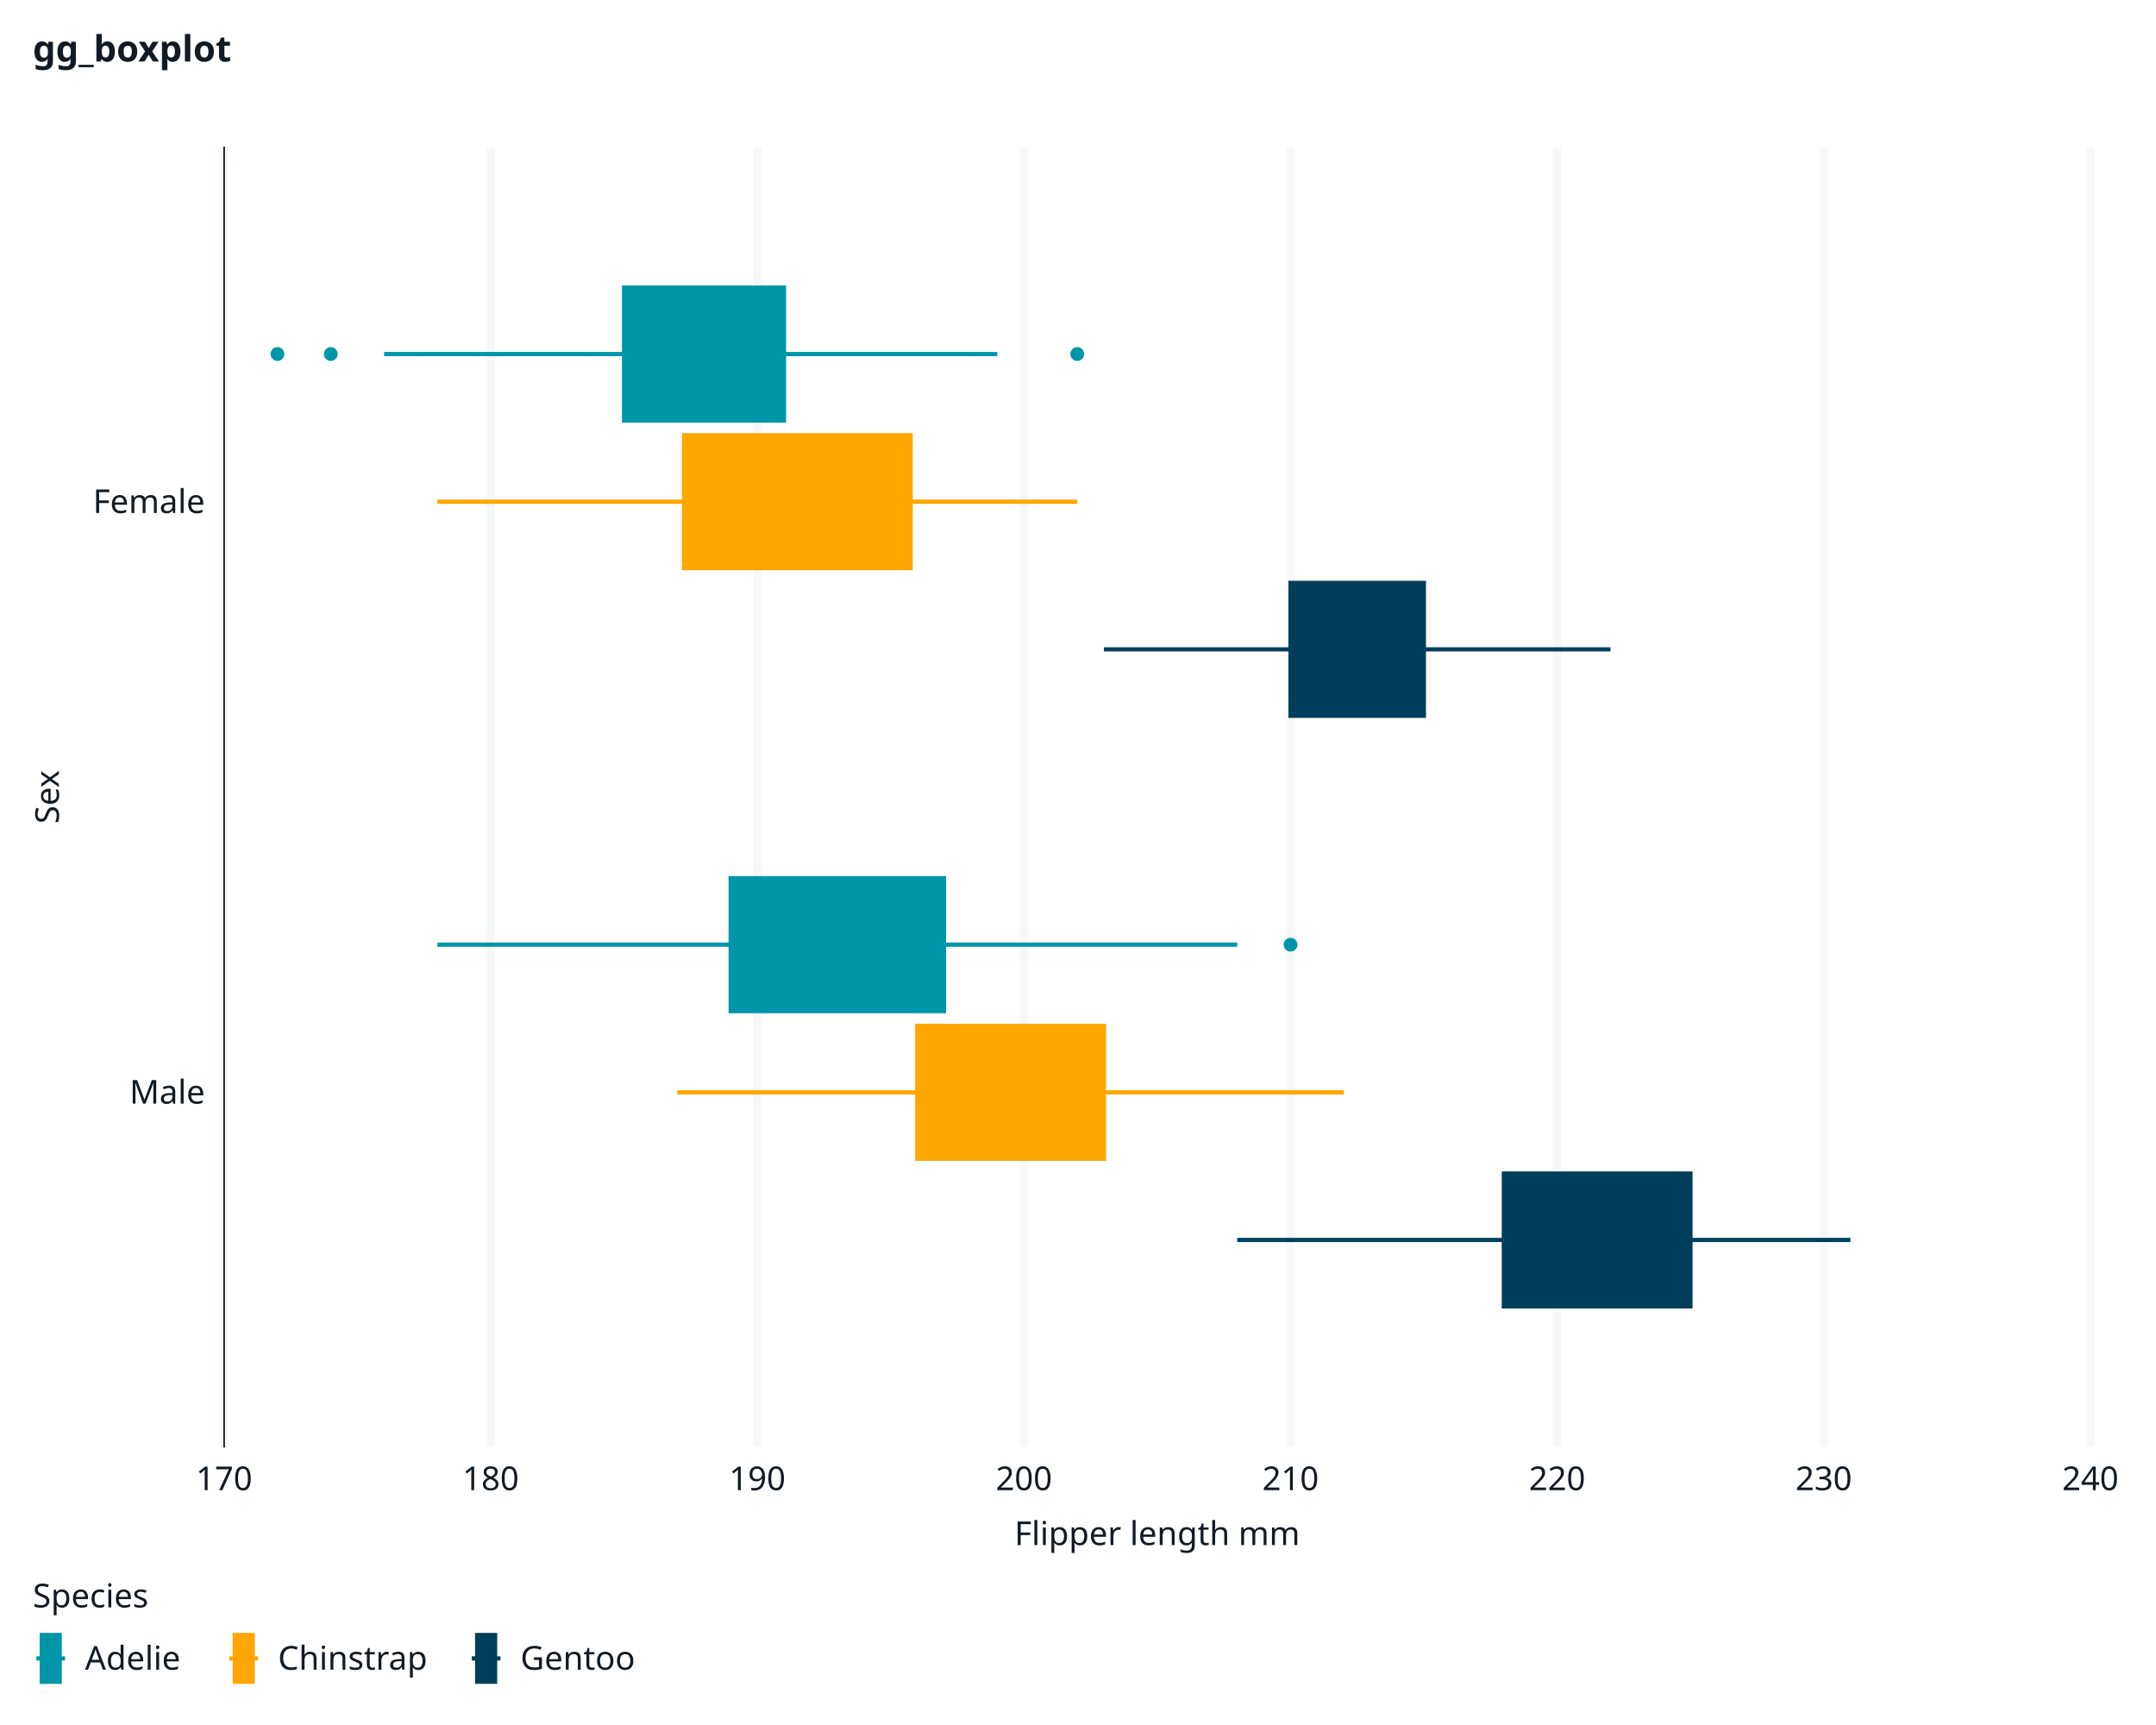
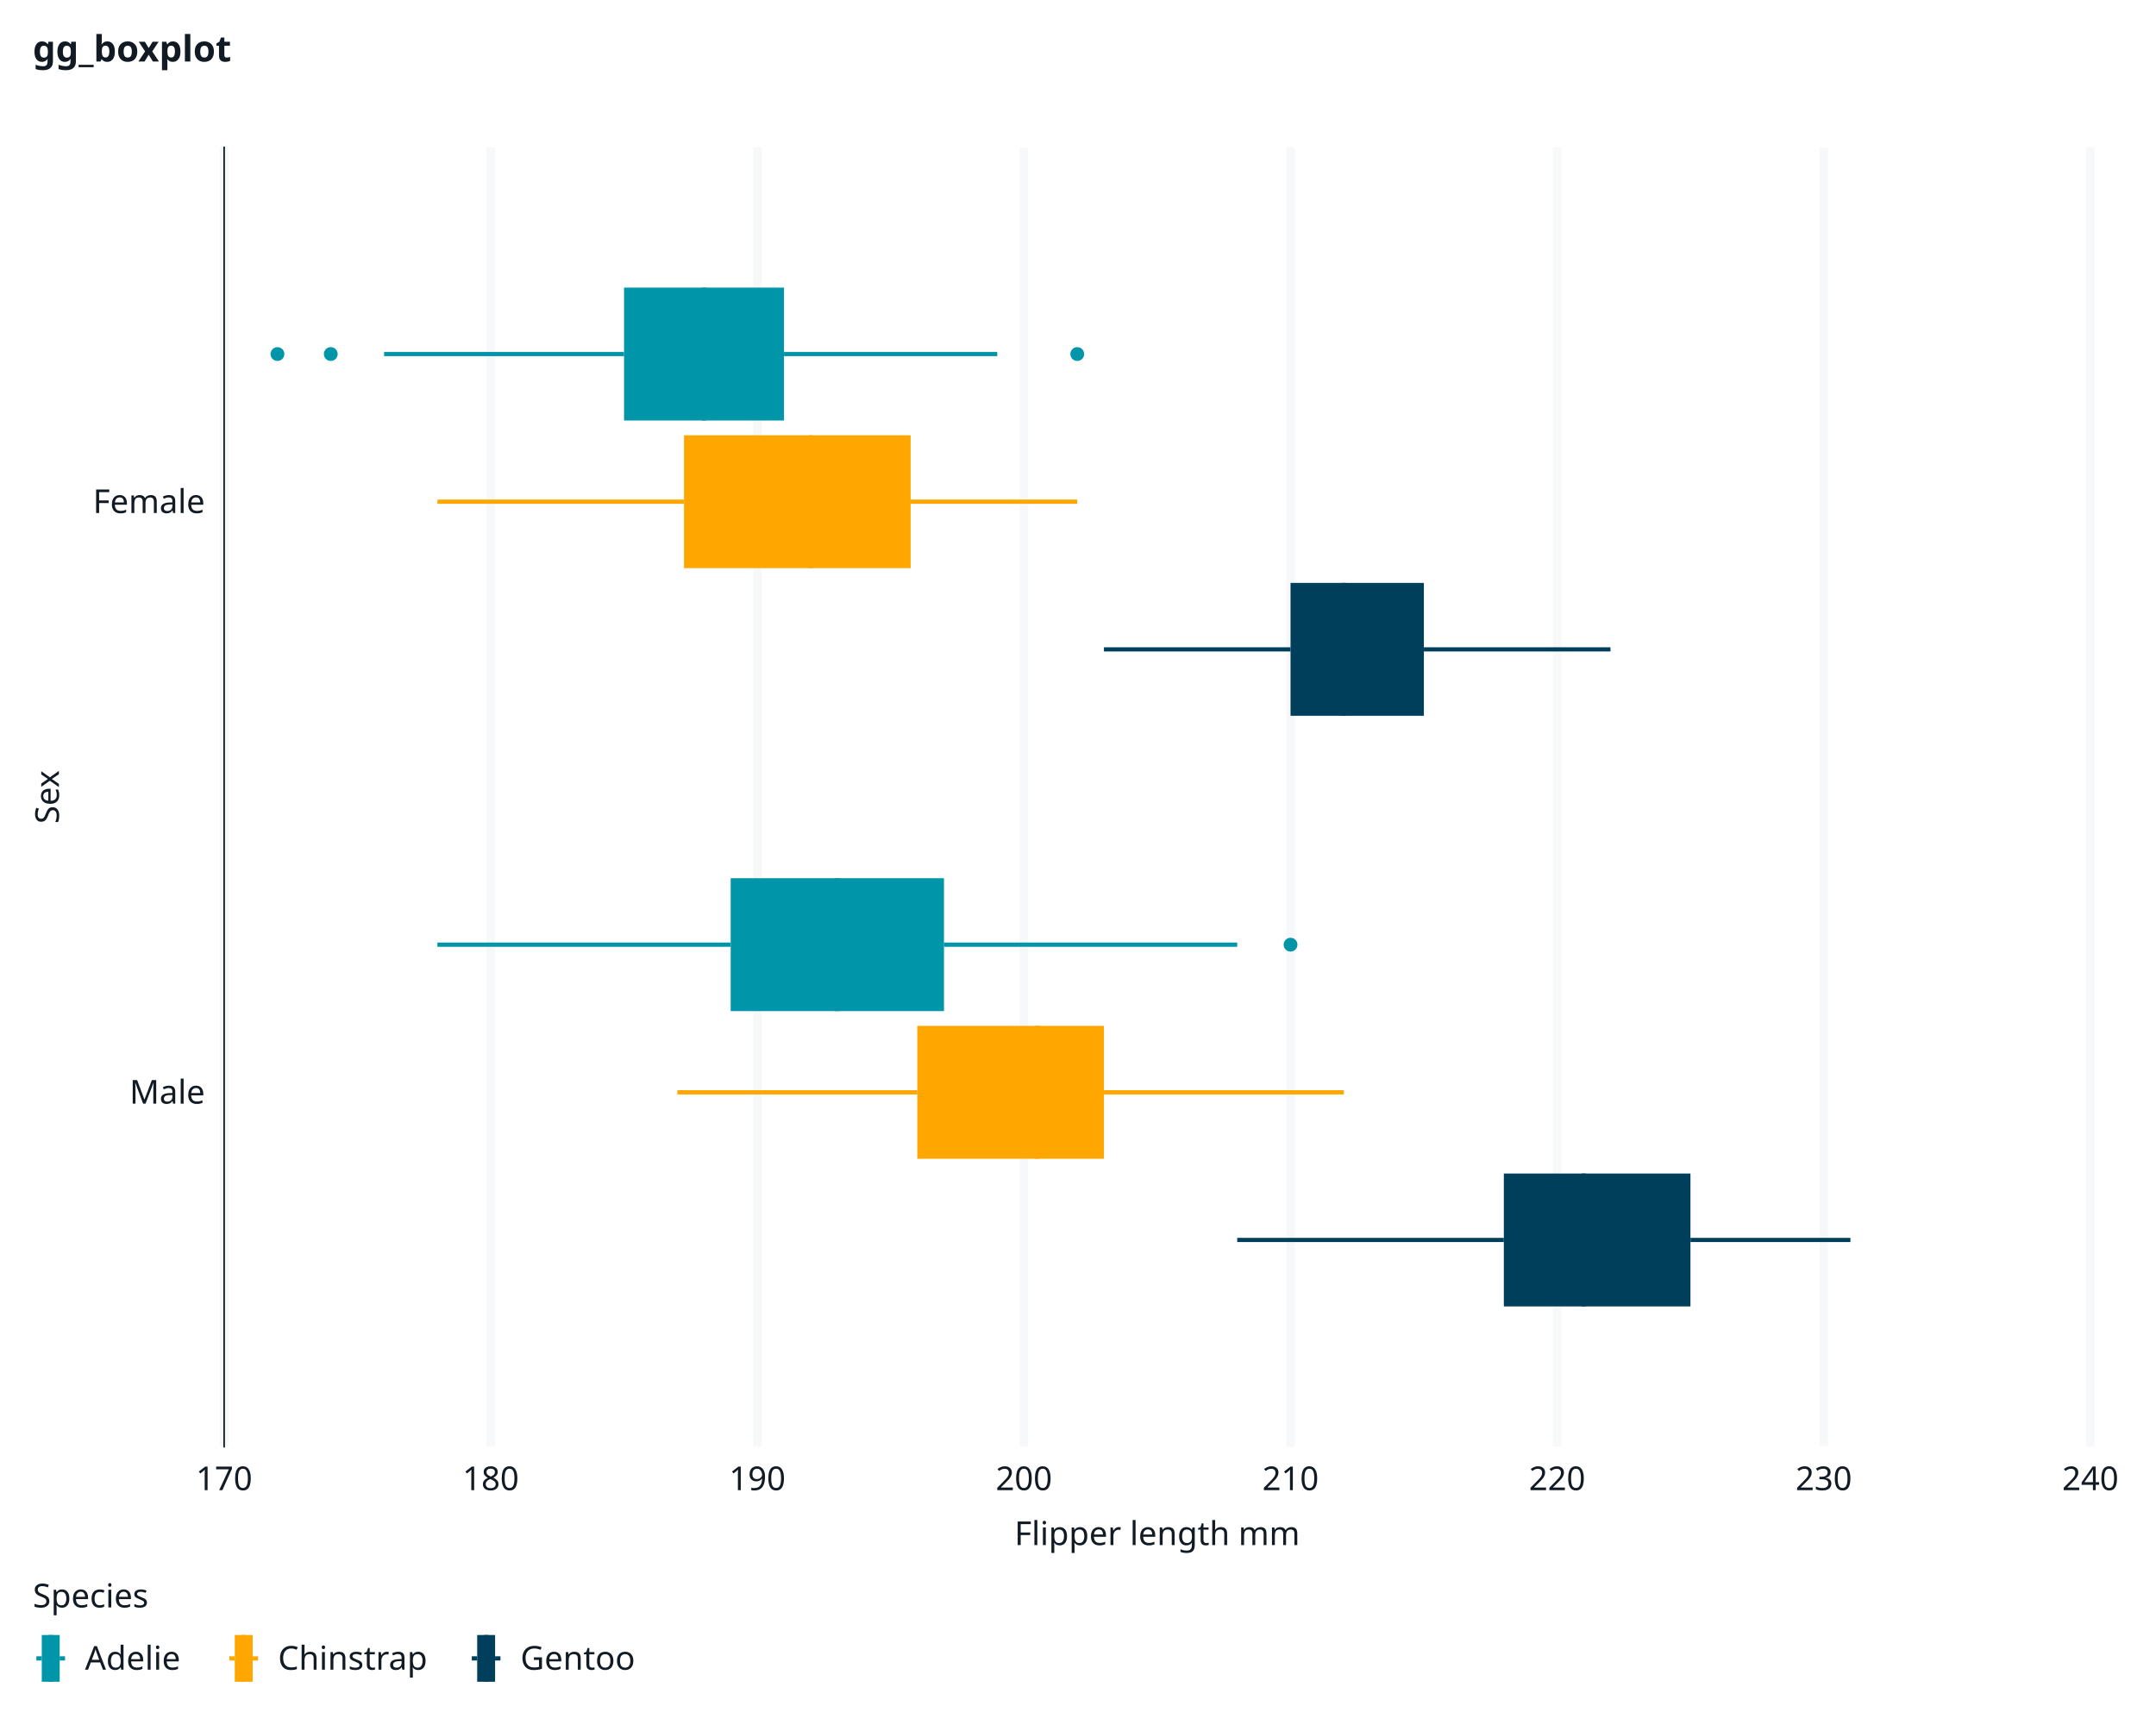
<svg xmlns="http://www.w3.org/2000/svg" class="svglite" data-engine-version="2.0" width="720.00pt" height="576.00pt" viewBox="0 0 720.00 576.00">
  <defs>
    <style type="text/css">
    .svglite line, .svglite polyline, .svglite polygon, .svglite path, .svglite rect, .svglite circle {
      fill: none;
      stroke: #000000;
      stroke-linecap: round;
      stroke-linejoin: round;
      stroke-miterlimit: 10.00;
    }
  </style>
  </defs>
  <rect width="100%" height="100%" style="stroke: none; fill: #FFFFFF;" />
  <defs>
    <clipPath id="cpMC4wMHw3MjAuMDB8MC4wMHw1NzYuMDA=">
      <rect x="0.00" y="0.00" width="720.00" height="576.00" />
    </clipPath>
  </defs>
  <g clip-path="url(#cpMC4wMHw3MjAuMDB8MC4wMHw1NzYuMDA=)">
    <rect x="0" y="0.00" width="720.00" height="576.00" style="stroke-width: 1.07; stroke: #FFFFFF; fill: #FFFFFF;" />
    <rect x="74.85" y="49.20" width="623.24" height="433.87" style="stroke-width: 1.07; stroke: #FFFFFF; fill: #FFFFFF;" />
    <polyline points="74.85,364.74 698.08,364.74 " style="stroke-width: 2.84; stroke: none; stroke-linecap: butt;" />
    <polyline points="74.85,167.52 698.08,167.52 " style="stroke-width: 2.84; stroke: none; stroke-linecap: butt;" />
    <polyline points="74.85,483.07 74.85,49.20 " style="stroke-width: 2.84; stroke: #F6F8FA; stroke-linecap: butt;" />
    <polyline points="163.88,483.07 163.88,49.20 " style="stroke-width: 2.84; stroke: #F6F8FA; stroke-linecap: butt;" />
    <polyline points="252.91,483.07 252.91,49.20 " style="stroke-width: 2.84; stroke: #F6F8FA; stroke-linecap: butt;" />
    <polyline points="341.95,483.07 341.95,49.20 " style="stroke-width: 2.84; stroke: #F6F8FA; stroke-linecap: butt;" />
    <polyline points="430.98,483.07 430.98,49.20 " style="stroke-width: 2.84; stroke: #F6F8FA; stroke-linecap: butt;" />
    <polyline points="520.02,483.07 520.02,49.20 " style="stroke-width: 2.84; stroke: #F6F8FA; stroke-linecap: butt;" />
    <polyline points="609.05,483.07 609.05,49.20 " style="stroke-width: 2.84; stroke: #F6F8FA; stroke-linecap: butt;" />
    <polyline points="698.08,483.07 698.08,49.20 " style="stroke-width: 2.84; stroke: #F6F8FA; stroke-linecap: butt;" />
    <line x1="564.53" y1="414.04" x2="617.95" y2="414.04" style="stroke-width: 1.41; stroke: #003F5C; stroke-linecap: butt;" />
    <line x1="502.21" y1="414.04" x2="413.17" y2="414.04" style="stroke-width: 1.41; stroke: #003F5C; stroke-linecap: butt;" />
-     <polygon points="564.53,436.23 502.21,436.23 502.21,391.86 564.53,391.86 564.53,436.23 " style="stroke-width: 1.41; stroke: #003F5C; stroke-linecap: butt; stroke-linejoin: miter; fill: #003F5C;" />
-     <line x1="528.92" y1="436.23" x2="528.92" y2="391.86" style="stroke-width: 2.82; stroke: #003F5C; stroke-linecap: butt; stroke-linejoin: miter;" />
+     <polygon points="564.53,436.23 502.21,436.23 502.21,391.86 564.53,391.86 564.53,436.23 " style="stroke-width: 0.00; stroke: #003F5C; stroke-linecap: butt; stroke-linejoin: miter; fill: #003F5C;" />
+     <line x1="528.92" y1="436.23" x2="528.92" y2="391.86" style="stroke-width: 1.41; stroke: #003F5C; stroke-linecap: butt; stroke-linejoin: miter;" />
    <line x1="368.66" y1="364.74" x2="448.79" y2="364.74" style="stroke-width: 1.41; stroke: #FFA600; stroke-linecap: butt;" />
    <line x1="306.33" y1="364.74" x2="226.20" y2="364.74" style="stroke-width: 1.41; stroke: #FFA600; stroke-linecap: butt;" />
-     <polygon points="368.66,386.93 306.33,386.93 306.33,342.55 368.66,342.55 368.66,386.93 " style="stroke-width: 1.41; stroke: #FFA600; stroke-linecap: butt; stroke-linejoin: miter; fill: #FFA600;" />
-     <line x1="346.40" y1="386.93" x2="346.40" y2="342.55" style="stroke-width: 2.82; stroke: #FFA600; stroke-linecap: butt; stroke-linejoin: miter;" />
+     <polygon points="368.66,386.93 306.33,386.93 306.33,342.55 368.66,342.55 368.66,386.93 " style="stroke-width: 0.00; stroke: #FFA600; stroke-linecap: butt; stroke-linejoin: miter; fill: #FFA600;" />
+     <line x1="346.40" y1="386.93" x2="346.40" y2="342.55" style="stroke-width: 1.41; stroke: #FFA600; stroke-linecap: butt; stroke-linejoin: miter;" />
    <circle cx="430.98" cy="315.44" r="1.95" style="stroke-width: 0.71; stroke: #0095A8; fill: #0095A8;" />
    <line x1="315.24" y1="315.44" x2="413.17" y2="315.44" style="stroke-width: 1.41; stroke: #0095A8; stroke-linecap: butt;" />
    <line x1="244.01" y1="315.44" x2="146.07" y2="315.44" style="stroke-width: 1.41; stroke: #0095A8; stroke-linecap: butt;" />
-     <polygon points="315.24,337.62 244.01,337.62 244.01,293.25 315.24,293.25 315.24,337.62 " style="stroke-width: 1.41; stroke: #0095A8; stroke-linecap: butt; stroke-linejoin: miter; fill: #0095A8;" />
-     <line x1="279.62" y1="337.62" x2="279.62" y2="293.25" style="stroke-width: 2.82; stroke: #0095A8; stroke-linecap: butt; stroke-linejoin: miter;" />
+     <polygon points="315.24,337.62 244.01,337.62 244.01,293.25 315.24,293.25 315.24,337.62 " style="stroke-width: 0.00; stroke: #0095A8; stroke-linecap: butt; stroke-linejoin: miter; fill: #0095A8;" />
+     <line x1="279.62" y1="337.62" x2="279.62" y2="293.25" style="stroke-width: 1.41; stroke: #0095A8; stroke-linecap: butt; stroke-linejoin: miter;" />
    <line x1="475.50" y1="216.83" x2="537.82" y2="216.83" style="stroke-width: 1.41; stroke: #003F5C; stroke-linecap: butt;" />
    <line x1="430.98" y1="216.83" x2="368.66" y2="216.83" style="stroke-width: 1.41; stroke: #003F5C; stroke-linecap: butt;" />
-     <polygon points="475.50,239.01 430.98,239.01 430.98,194.64 475.50,194.64 475.50,239.01 " style="stroke-width: 1.41; stroke: #003F5C; stroke-linecap: butt; stroke-linejoin: miter; fill: #003F5C;" />
-     <line x1="448.79" y1="239.01" x2="448.79" y2="194.64" style="stroke-width: 2.82; stroke: #003F5C; stroke-linecap: butt; stroke-linejoin: miter;" />
+     <polygon points="475.50,239.01 430.98,239.01 430.98,194.64 475.50,194.64 475.50,239.01 " style="stroke-width: 0.00; stroke: #003F5C; stroke-linecap: butt; stroke-linejoin: miter; fill: #003F5C;" />
+     <line x1="448.79" y1="239.01" x2="448.79" y2="194.64" style="stroke-width: 1.41; stroke: #003F5C; stroke-linecap: butt; stroke-linejoin: miter;" />
    <line x1="304.11" y1="167.52" x2="359.75" y2="167.52" style="stroke-width: 1.41; stroke: #FFA600; stroke-linecap: butt;" />
    <line x1="228.43" y1="167.52" x2="146.07" y2="167.52" style="stroke-width: 1.41; stroke: #FFA600; stroke-linecap: butt;" />
-     <polygon points="304.11,189.71 228.43,189.71 228.43,145.34 304.11,145.34 304.11,189.71 " style="stroke-width: 1.41; stroke: #FFA600; stroke-linecap: butt; stroke-linejoin: miter; fill: #FFA600;" />
-     <line x1="270.72" y1="189.71" x2="270.72" y2="145.34" style="stroke-width: 2.82; stroke: #FFA600; stroke-linecap: butt; stroke-linejoin: miter;" />
+     <polygon points="304.11,189.71 228.43,189.71 228.43,145.34 304.11,145.34 304.11,189.71 " style="stroke-width: 0.00; stroke: #FFA600; stroke-linecap: butt; stroke-linejoin: miter; fill: #FFA600;" />
+     <line x1="270.72" y1="189.71" x2="270.72" y2="145.34" style="stroke-width: 1.41; stroke: #FFA600; stroke-linecap: butt; stroke-linejoin: miter;" />
    <circle cx="110.46" cy="118.22" r="1.95" style="stroke-width: 0.71; stroke: #0095A8; fill: #0095A8;" />
    <circle cx="92.65" cy="118.22" r="1.95" style="stroke-width: 0.71; stroke: #0095A8; fill: #0095A8;" />
    <circle cx="359.75" cy="118.22" r="1.95" style="stroke-width: 0.71; stroke: #0095A8; fill: #0095A8;" />
    <line x1="261.82" y1="118.22" x2="333.04" y2="118.22" style="stroke-width: 1.41; stroke: #0095A8; stroke-linecap: butt;" />
    <line x1="208.40" y1="118.22" x2="128.27" y2="118.22" style="stroke-width: 1.41; stroke: #0095A8; stroke-linecap: butt;" />
-     <polygon points="261.82,140.41 208.40,140.41 208.40,96.03 261.82,96.03 261.82,140.41 " style="stroke-width: 1.41; stroke: #0095A8; stroke-linecap: butt; stroke-linejoin: miter; fill: #0095A8;" />
-     <line x1="235.11" y1="140.41" x2="235.11" y2="96.03" style="stroke-width: 2.82; stroke: #0095A8; stroke-linecap: butt; stroke-linejoin: miter;" />
+     <polygon points="261.82,140.41 208.40,140.41 208.40,96.03 261.82,96.03 261.82,140.41 " style="stroke-width: 0.00; stroke: #0095A8; stroke-linecap: butt; stroke-linejoin: miter; fill: #0095A8;" />
+     <line x1="235.11" y1="140.41" x2="235.11" y2="96.03" style="stroke-width: 1.41; stroke: #0095A8; stroke-linecap: butt; stroke-linejoin: miter;" />
    <polyline points="74.85,483.07 74.85,49.20 " style="stroke-width: 0.53; stroke: #121B24; stroke-linecap: square;" />
    <text x="68.45" y="368.52" text-anchor="end" style="font-size: 11.00px; fill: #121B24; font-family: sans;" textLength="23.85px" lengthAdjust="spacingAndGlyphs">Male</text>
    <text x="68.45" y="171.31" text-anchor="end" style="font-size: 11.00px; fill: #121B24; font-family: sans;" textLength="36.68px" lengthAdjust="spacingAndGlyphs">Female</text>
    <polyline points="71.19,364.74 74.85,364.74 " style="stroke-width: 0.53; stroke: none; stroke-linecap: butt;" />
    <polyline points="71.19,167.52 74.85,167.52 " style="stroke-width: 0.53; stroke: none; stroke-linecap: butt;" />
    <polyline points="74.85,483.07 698.08,483.07 " style="stroke-width: 0.53; stroke: none; stroke-linecap: square;" />
    <polyline points="74.85,486.72 74.85,483.07 " style="stroke-width: 0.53; stroke: none; stroke-linecap: butt;" />
    <polyline points="163.88,486.72 163.88,483.07 " style="stroke-width: 0.53; stroke: none; stroke-linecap: butt;" />
    <polyline points="252.91,486.72 252.91,483.07 " style="stroke-width: 0.53; stroke: none; stroke-linecap: butt;" />
    <polyline points="341.95,486.72 341.95,483.07 " style="stroke-width: 0.53; stroke: none; stroke-linecap: butt;" />
    <polyline points="430.98,486.72 430.98,483.07 " style="stroke-width: 0.53; stroke: none; stroke-linecap: butt;" />
    <polyline points="520.02,486.72 520.02,483.07 " style="stroke-width: 0.53; stroke: none; stroke-linecap: butt;" />
    <polyline points="609.05,486.72 609.05,483.07 " style="stroke-width: 0.53; stroke: none; stroke-linecap: butt;" />
    <polyline points="698.08,486.72 698.08,483.07 " style="stroke-width: 0.53; stroke: none; stroke-linecap: butt;" />
    <text x="74.85" y="497.58" text-anchor="middle" style="font-size: 11.00px; fill: #121B24; font-family: sans;" textLength="18.35px" lengthAdjust="spacingAndGlyphs">170</text>
    <text x="163.88" y="497.58" text-anchor="middle" style="font-size: 11.00px; fill: #121B24; font-family: sans;" textLength="18.35px" lengthAdjust="spacingAndGlyphs">180</text>
    <text x="252.91" y="497.58" text-anchor="middle" style="font-size: 11.00px; fill: #121B24; font-family: sans;" textLength="18.35px" lengthAdjust="spacingAndGlyphs">190</text>
    <text x="341.95" y="497.58" text-anchor="middle" style="font-size: 11.00px; fill: #121B24; font-family: sans;" textLength="18.35px" lengthAdjust="spacingAndGlyphs">200</text>
    <text x="430.98" y="497.58" text-anchor="middle" style="font-size: 11.00px; fill: #121B24; font-family: sans;" textLength="18.35px" lengthAdjust="spacingAndGlyphs">210</text>
    <text x="520.02" y="497.58" text-anchor="middle" style="font-size: 11.00px; fill: #121B24; font-family: sans;" textLength="18.35px" lengthAdjust="spacingAndGlyphs">220</text>
    <text x="609.05" y="497.58" text-anchor="middle" style="font-size: 11.00px; fill: #121B24; font-family: sans;" textLength="18.35px" lengthAdjust="spacingAndGlyphs">230</text>
    <text x="698.08" y="497.58" text-anchor="middle" style="font-size: 11.00px; fill: #121B24; font-family: sans;" textLength="18.35px" lengthAdjust="spacingAndGlyphs">240</text>
    <text x="386.46" y="515.92" text-anchor="middle" style="font-size: 11.00px; fill: #121B24; font-family: sans;" textLength="88.04px" lengthAdjust="spacingAndGlyphs">Flipper length mm</text>
    <text transform="translate(19.67,266.13) rotate(-90)" text-anchor="middle" style="font-size: 11.00px; fill: #121B24; font-family: sans;" textLength="18.96px" lengthAdjust="spacingAndGlyphs">Sex</text>
    <rect x="10.96" y="525.28" width="226.33" height="47.10" style="stroke-width: 1.07; stroke: #FFFFFF; fill: #FFFFFF;" />
    <text x="10.96" y="536.73" style="font-size: 11.00px; fill: #121B24; font-family: sans;" textLength="39.14px" lengthAdjust="spacingAndGlyphs">Species</text>
    <rect x="10.96" y="543.35" width="11.96" height="20.81" style="stroke-width: 1.07; stroke: #FFFFFF; fill: #FFFFFF;" />
    <polyline points="12.15,553.76 13.95,553.76 " style="stroke-width: 1.41; stroke: #0095A8; stroke-linecap: butt; stroke-linejoin: miter;" />
    <polyline points="19.93,553.76 21.72,553.76 " style="stroke-width: 1.41; stroke: #0095A8; stroke-linecap: butt; stroke-linejoin: miter;" />
-     <rect x="13.95" y="545.95" width="5.98" height="15.61" style="stroke-width: 1.41; stroke: #0095A8; stroke-linecap: butt; stroke-linejoin: miter; fill: #0095A8;" />
+     <rect x="13.95" y="545.95" width="5.98" height="15.61" style="stroke-width: 0.00; stroke: #0095A8; stroke-linecap: butt; stroke-linejoin: miter; fill: #0095A8;" />
    <polyline points="16.94,561.56 16.94,545.95 " style="stroke-width: 1.41; stroke: #0095A8; stroke-linecap: butt; stroke-linejoin: miter;" />
    <polyline points="12.15,553.76 12.15,553.76 " style="stroke-width: 1.41; stroke: #0095A8; stroke-linecap: butt; stroke-linejoin: miter;" />
    <polyline points="21.72,553.76 21.72,553.76 " style="stroke-width: 1.41; stroke: #0095A8; stroke-linecap: butt; stroke-linejoin: miter;" />
    <rect x="75.41" y="543.35" width="11.96" height="20.81" style="stroke-width: 1.07; stroke: #FFFFFF; fill: #FFFFFF;" />
    <polyline points="76.61,553.76 78.40,553.76 " style="stroke-width: 1.41; stroke: #FFA600; stroke-linecap: butt; stroke-linejoin: miter;" />
    <polyline points="84.38,553.76 86.17,553.76 " style="stroke-width: 1.41; stroke: #FFA600; stroke-linecap: butt; stroke-linejoin: miter;" />
-     <rect x="78.40" y="545.95" width="5.98" height="15.61" style="stroke-width: 1.41; stroke: #FFA600; stroke-linecap: butt; stroke-linejoin: miter; fill: #FFA600;" />
+     <rect x="78.40" y="545.95" width="5.98" height="15.61" style="stroke-width: 0.00; stroke: #FFA600; stroke-linecap: butt; stroke-linejoin: miter; fill: #FFA600;" />
    <polyline points="81.39,561.56 81.39,545.95 " style="stroke-width: 1.41; stroke: #FFA600; stroke-linecap: butt; stroke-linejoin: miter;" />
    <polyline points="76.61,553.76 76.61,553.76 " style="stroke-width: 1.41; stroke: #FFA600; stroke-linecap: butt; stroke-linejoin: miter;" />
    <polyline points="86.17,553.76 86.17,553.76 " style="stroke-width: 1.41; stroke: #FFA600; stroke-linecap: butt; stroke-linejoin: miter;" />
    <rect x="156.37" y="543.35" width="11.96" height="20.81" style="stroke-width: 1.07; stroke: #FFFFFF; fill: #FFFFFF;" />
    <polyline points="157.56,553.76 159.36,553.76 " style="stroke-width: 1.41; stroke: #003F5C; stroke-linecap: butt; stroke-linejoin: miter;" />
    <polyline points="165.33,553.76 167.13,553.76 " style="stroke-width: 1.41; stroke: #003F5C; stroke-linecap: butt; stroke-linejoin: miter;" />
-     <rect x="159.36" y="545.95" width="5.98" height="15.61" style="stroke-width: 1.41; stroke: #003F5C; stroke-linecap: butt; stroke-linejoin: miter; fill: #003F5C;" />
+     <rect x="159.36" y="545.95" width="5.98" height="15.61" style="stroke-width: 0.00; stroke: #003F5C; stroke-linecap: butt; stroke-linejoin: miter; fill: #003F5C;" />
    <polyline points="162.34,561.56 162.34,545.95 " style="stroke-width: 1.41; stroke: #003F5C; stroke-linecap: butt; stroke-linejoin: miter;" />
    <polyline points="157.56,553.76 157.56,553.76 " style="stroke-width: 1.41; stroke: #003F5C; stroke-linecap: butt; stroke-linejoin: miter;" />
    <polyline points="167.13,553.76 167.13,553.76 " style="stroke-width: 1.41; stroke: #003F5C; stroke-linecap: butt; stroke-linejoin: miter;" />
    <text x="28.39" y="557.54" style="font-size: 11.00px; fill: #121B24; font-family: sans;" textLength="30.58px" lengthAdjust="spacingAndGlyphs">Adelie</text>
    <text x="92.84" y="557.54" style="font-size: 11.00px; fill: #121B24; font-family: sans;" textLength="47.08px" lengthAdjust="spacingAndGlyphs">Chinstrap</text>
    <text x="173.80" y="557.54" style="font-size: 11.00px; fill: #121B24; font-family: sans;" textLength="36.09px" lengthAdjust="spacingAndGlyphs">Gentoo</text>
    <text x="10.96" y="20.54" style="font-size: 12.10px; font-weight: bold; fill: #121B24; font-family: sans;" textLength="59.21px" lengthAdjust="spacingAndGlyphs">gg_boxplot</text>
  </g>
</svg>
